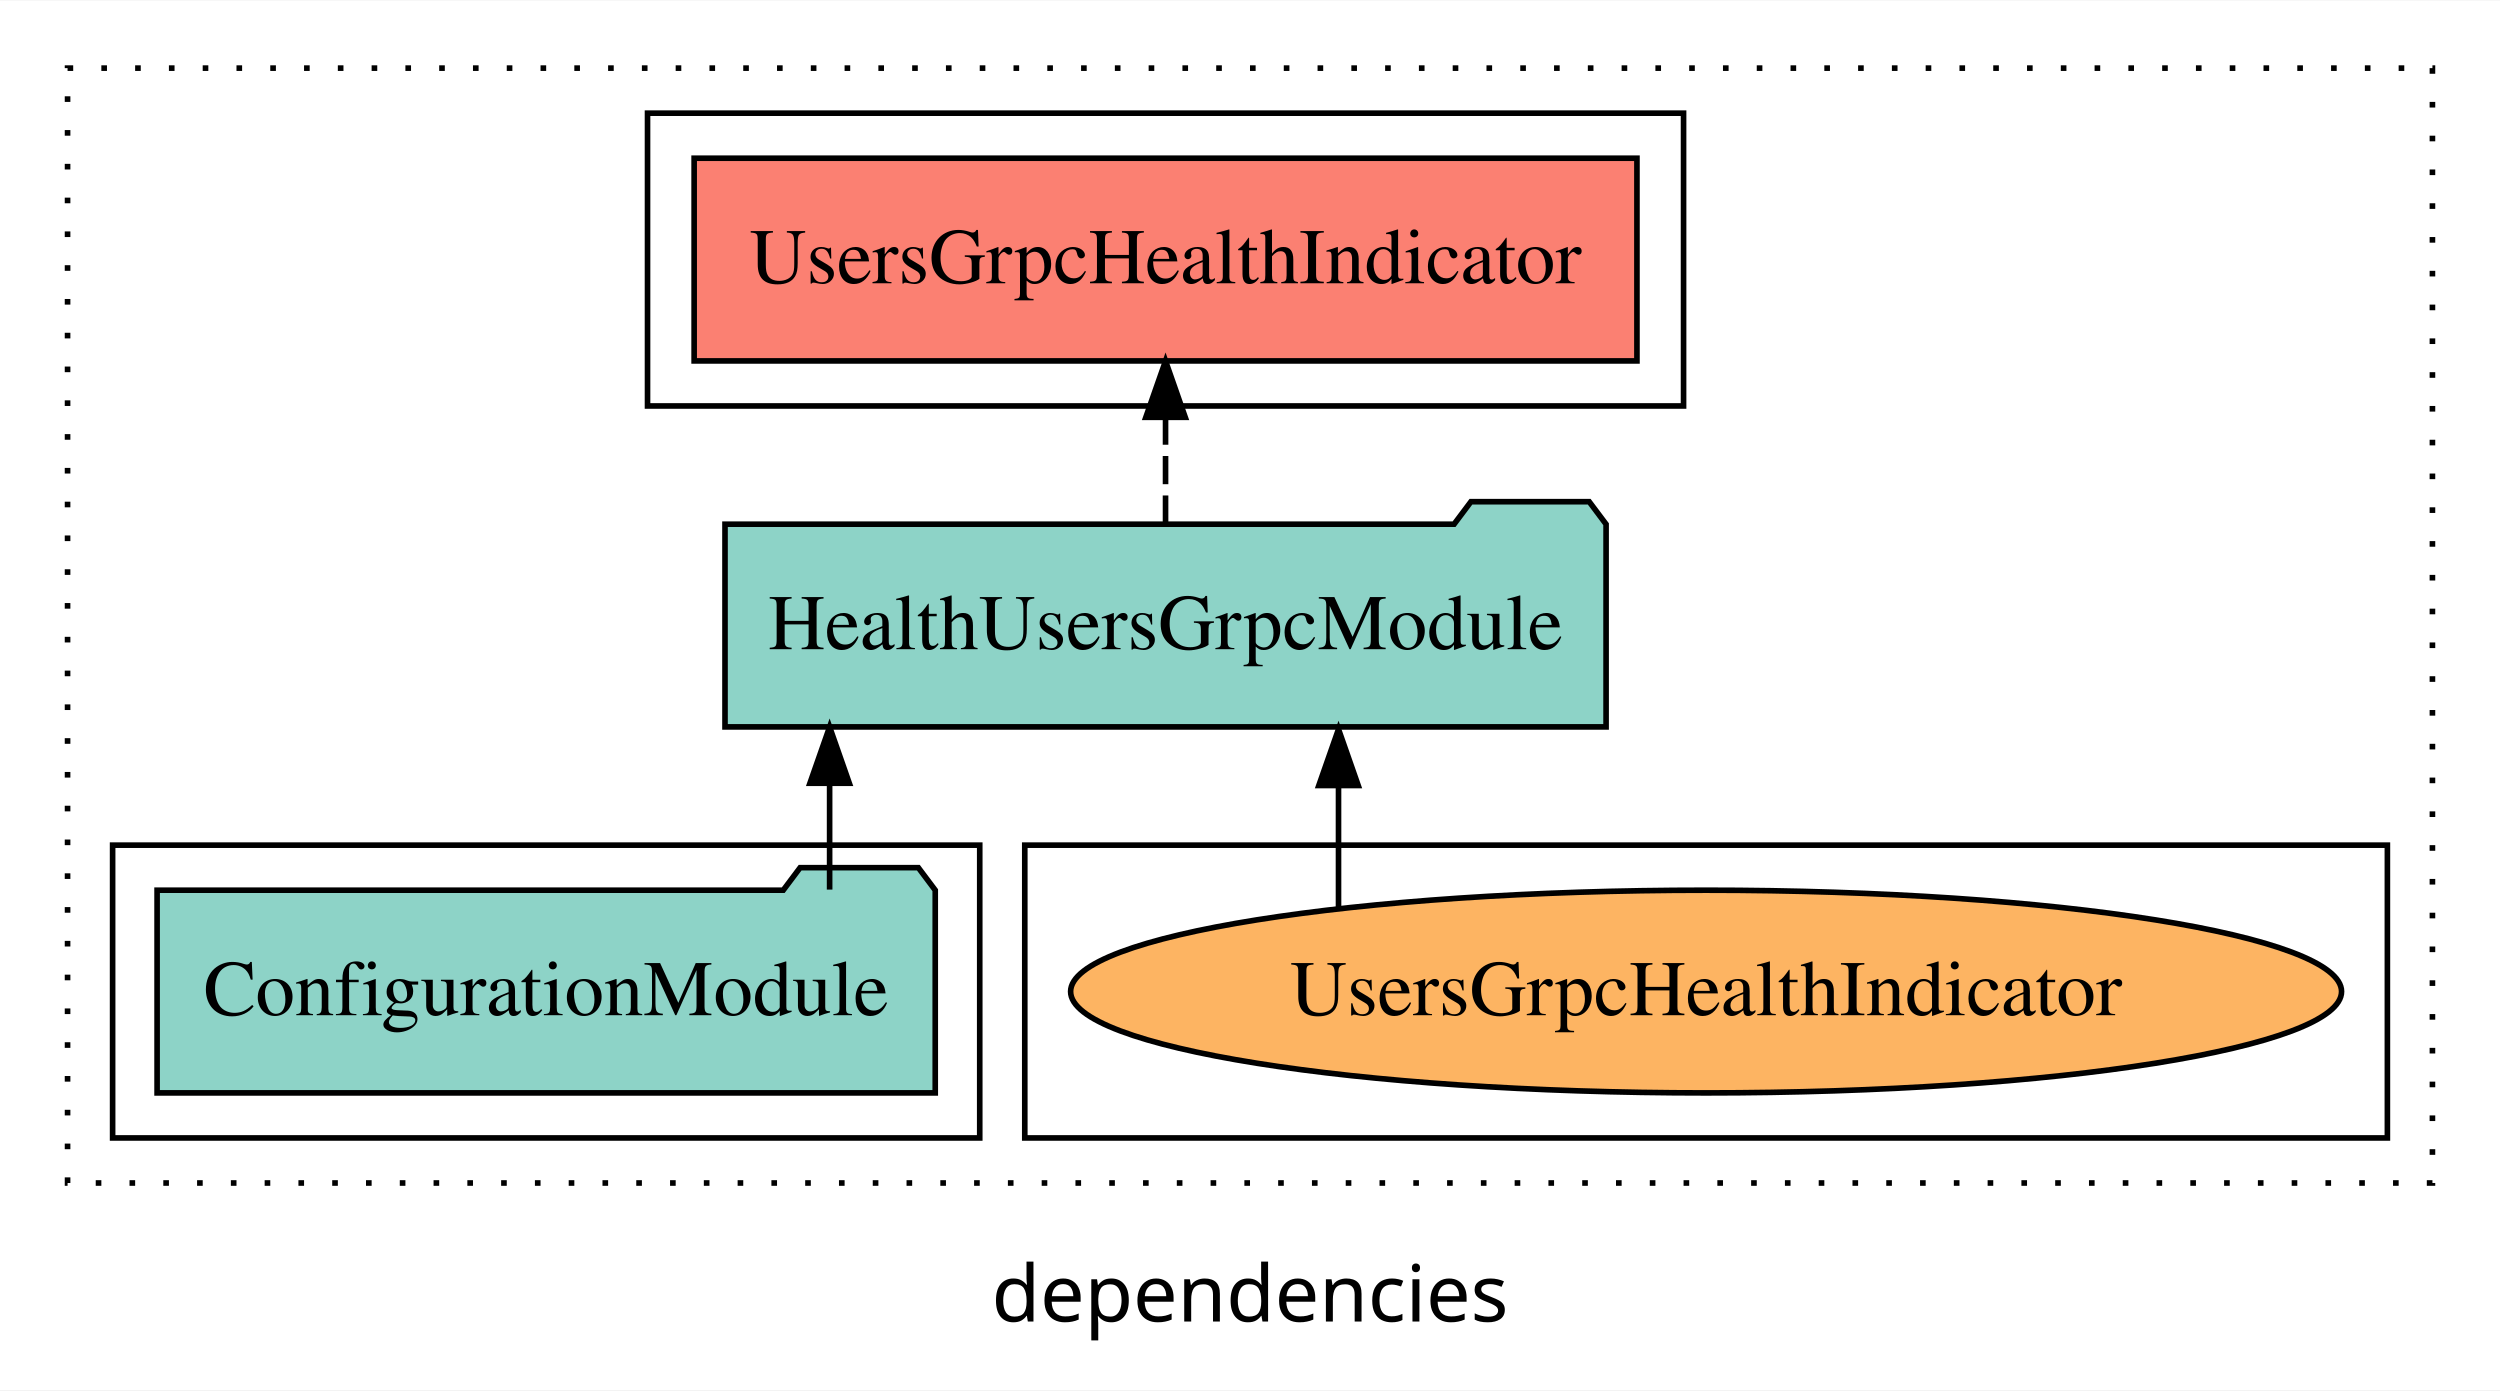
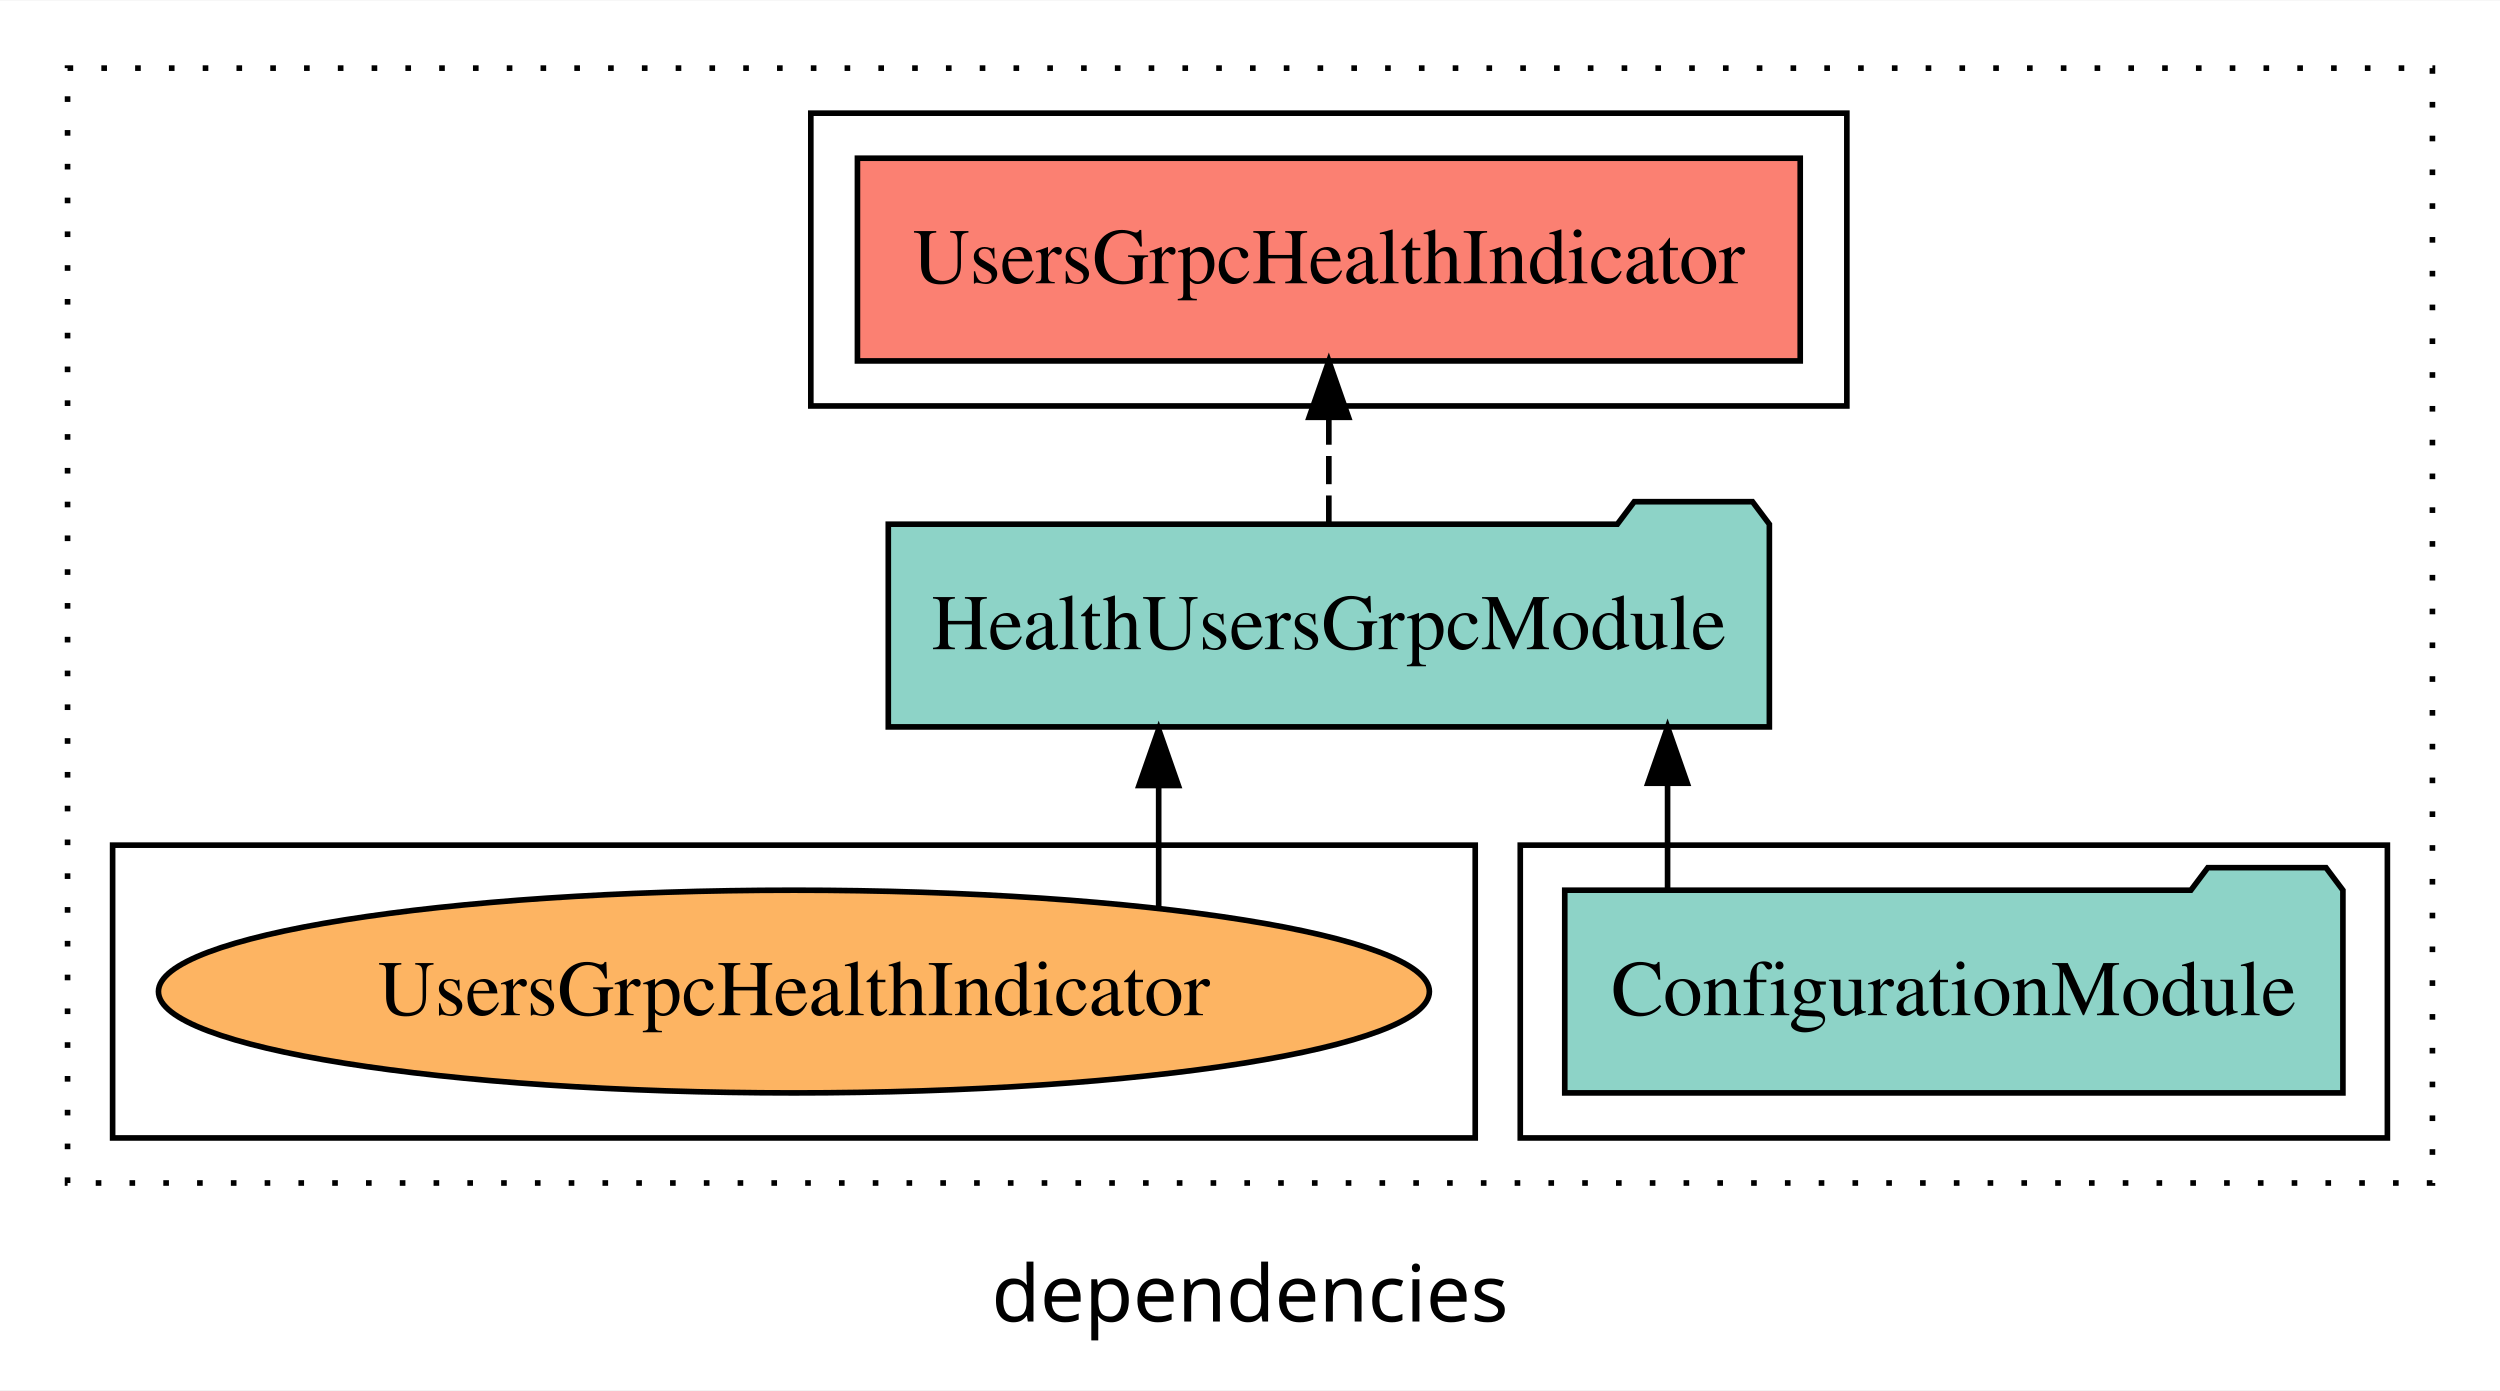
<svg xmlns="http://www.w3.org/2000/svg" width="444pt" height="247pt" viewBox="0.00 0.00 444.00 246.80">
  <g id="graph0" class="graph" transform="scale(1 1) rotate(0) translate(4 242.8)">
    <polygon fill="white" stroke="transparent" points="-4,4 -4,-242.8 440,-242.8 440,4 -4,4" />
    <text text-anchor="middle" x="218" y="-8.2" font-family="sans-serif" font-size="14.00">dependencies</text>
    <g id="clust1" class="cluster">
      <polygon fill="none" stroke="black" stroke-dasharray="1,5" points="8,-32.8 8,-230.8 428,-230.8 428,-32.8 8,-32.8" />
    </g>
+     <g id="clust3" class="cluster">
+       <polygon fill="none" stroke="black" points="266,-40.8 266,-92.8 420,-92.8 420,-40.8 266,-40.8" />
+     </g>
    <g id="clust6" class="cluster">
-       <polygon fill="none" stroke="black" points="178,-40.8 178,-92.8 420,-92.8 420,-40.8 178,-40.8" />
-     </g>
-     <g id="clust3" class="cluster">
-       <polygon fill="none" stroke="black" points="16,-40.8 16,-92.8 170,-92.8 170,-40.8 16,-40.8" />
+       <polygon fill="none" stroke="black" points="16,-40.8 16,-92.8 258,-92.8 258,-40.8 16,-40.8" />
    </g>
    <g id="clust4" class="cluster">
-       <polygon fill="none" stroke="black" points="111,-170.8 111,-222.8 295,-222.8 295,-170.8 111,-170.8" />
+       <polygon fill="none" stroke="black" points="140,-170.8 140,-222.8 324,-222.8 324,-170.8 140,-170.8" />
    </g>
    <g id="node1" class="node">
-       <polygon fill="#8dd3c7" stroke="black" points="162.1,-84.8 159.1,-88.8 138.1,-88.8 135.1,-84.8 23.9,-84.8 23.9,-48.8 162.1,-48.8 162.1,-84.8" />
-       <text text-anchor="middle" x="93" y="-62.6" font-family="Times,serif" font-size="14.00">ConfigurationModule</text>
+       <polygon fill="#8dd3c7" stroke="black" points="412.1,-84.8 409.1,-88.8 388.1,-88.8 385.1,-84.8 273.9,-84.8 273.9,-48.8 412.1,-48.8 412.1,-84.8" />
+       <text text-anchor="middle" x="343" y="-62.6" font-family="Times,serif" font-size="14.00">ConfigurationModule</text>
    </g>
    <g id="node2" class="node">
-       <polygon fill="#8dd3c7" stroke="black" points="281.24,-149.8 278.24,-153.8 257.24,-153.8 254.24,-149.8 124.76,-149.8 124.76,-113.8 281.24,-113.8 281.24,-149.8" />
-       <text text-anchor="middle" x="203" y="-127.6" font-family="Times,serif" font-size="14.00">HealthUsersGrpcModule</text>
+       <polygon fill="#8dd3c7" stroke="black" points="310.24,-149.8 307.24,-153.8 286.24,-153.8 283.24,-149.8 153.76,-149.8 153.76,-113.8 310.24,-113.8 310.24,-149.8" />
+       <text text-anchor="middle" x="232" y="-127.6" font-family="Times,serif" font-size="14.00">HealthUsersGrpcModule</text>
    </g>
    <g id="edge1" class="edge">
-       <path fill="none" stroke="black" d="M143.34,-84.91C143.34,-84.91 143.34,-103.79 143.34,-103.79" />
-       <polygon fill="black" stroke="black" points="139.84,-103.79 143.34,-113.79 146.84,-103.79 139.84,-103.79" />
+       <path fill="none" stroke="black" d="M292.16,-84.91C292.16,-84.91 292.16,-103.79 292.16,-103.79" />
+       <polygon fill="black" stroke="black" points="288.66,-103.79 292.16,-113.79 295.66,-103.79 288.66,-103.79" />
    </g>
    <g id="node3" class="node">
-       <polygon fill="#fb8072" stroke="black" points="286.72,-214.8 119.28,-214.8 119.28,-178.8 286.72,-178.8 286.72,-214.8" />
-       <text text-anchor="middle" x="203" y="-192.6" font-family="Times,serif" font-size="14.00">UsersGrpcHealthIndicator </text>
+       <polygon fill="#fb8072" stroke="black" points="315.72,-214.8 148.28,-214.8 148.28,-178.8 315.72,-178.8 315.72,-214.8" />
+       <text text-anchor="middle" x="232" y="-192.6" font-family="Times,serif" font-size="14.00">UsersGrpcHealthIndicator </text>
    </g>
    <g id="edge2" class="edge">
-       <path fill="none" stroke="black" stroke-dasharray="5,2" d="M203,-149.91C203,-149.91 203,-168.79 203,-168.79" />
-       <polygon fill="black" stroke="black" points="199.5,-168.79 203,-178.79 206.5,-168.79 199.5,-168.79" />
+       <path fill="none" stroke="black" stroke-dasharray="5,2" d="M232,-149.91C232,-149.91 232,-168.79 232,-168.79" />
+       <polygon fill="black" stroke="black" points="228.5,-168.79 232,-178.79 235.5,-168.79 228.5,-168.79" />
    </g>
    <g id="node4" class="node">
-       <ellipse fill="#fdb462" stroke="black" cx="299" cy="-66.8" rx="112.86" ry="18" />
-       <text text-anchor="middle" x="299" y="-62.6" font-family="Times,serif" font-size="14.00">UsersGrpcHealthIndicator</text>
+       <ellipse fill="#fdb462" stroke="black" cx="137" cy="-66.8" rx="112.86" ry="18" />
+       <text text-anchor="middle" x="137" y="-62.6" font-family="Times,serif" font-size="14.00">UsersGrpcHealthIndicator</text>
    </g>
    <g id="edge3" class="edge">
-       <path fill="none" stroke="black" d="M233.72,-81.55C233.72,-81.55 233.72,-103.39 233.72,-103.39" />
-       <polygon fill="black" stroke="black" points="230.22,-103.39 233.72,-113.39 237.22,-103.39 230.22,-103.39" />
+       <path fill="none" stroke="black" d="M201.78,-81.55C201.78,-81.55 201.78,-103.39 201.78,-103.39" />
+       <polygon fill="black" stroke="black" points="198.28,-103.39 201.78,-113.39 205.28,-103.39 198.28,-103.39" />
    </g>
  </g>
</svg>
